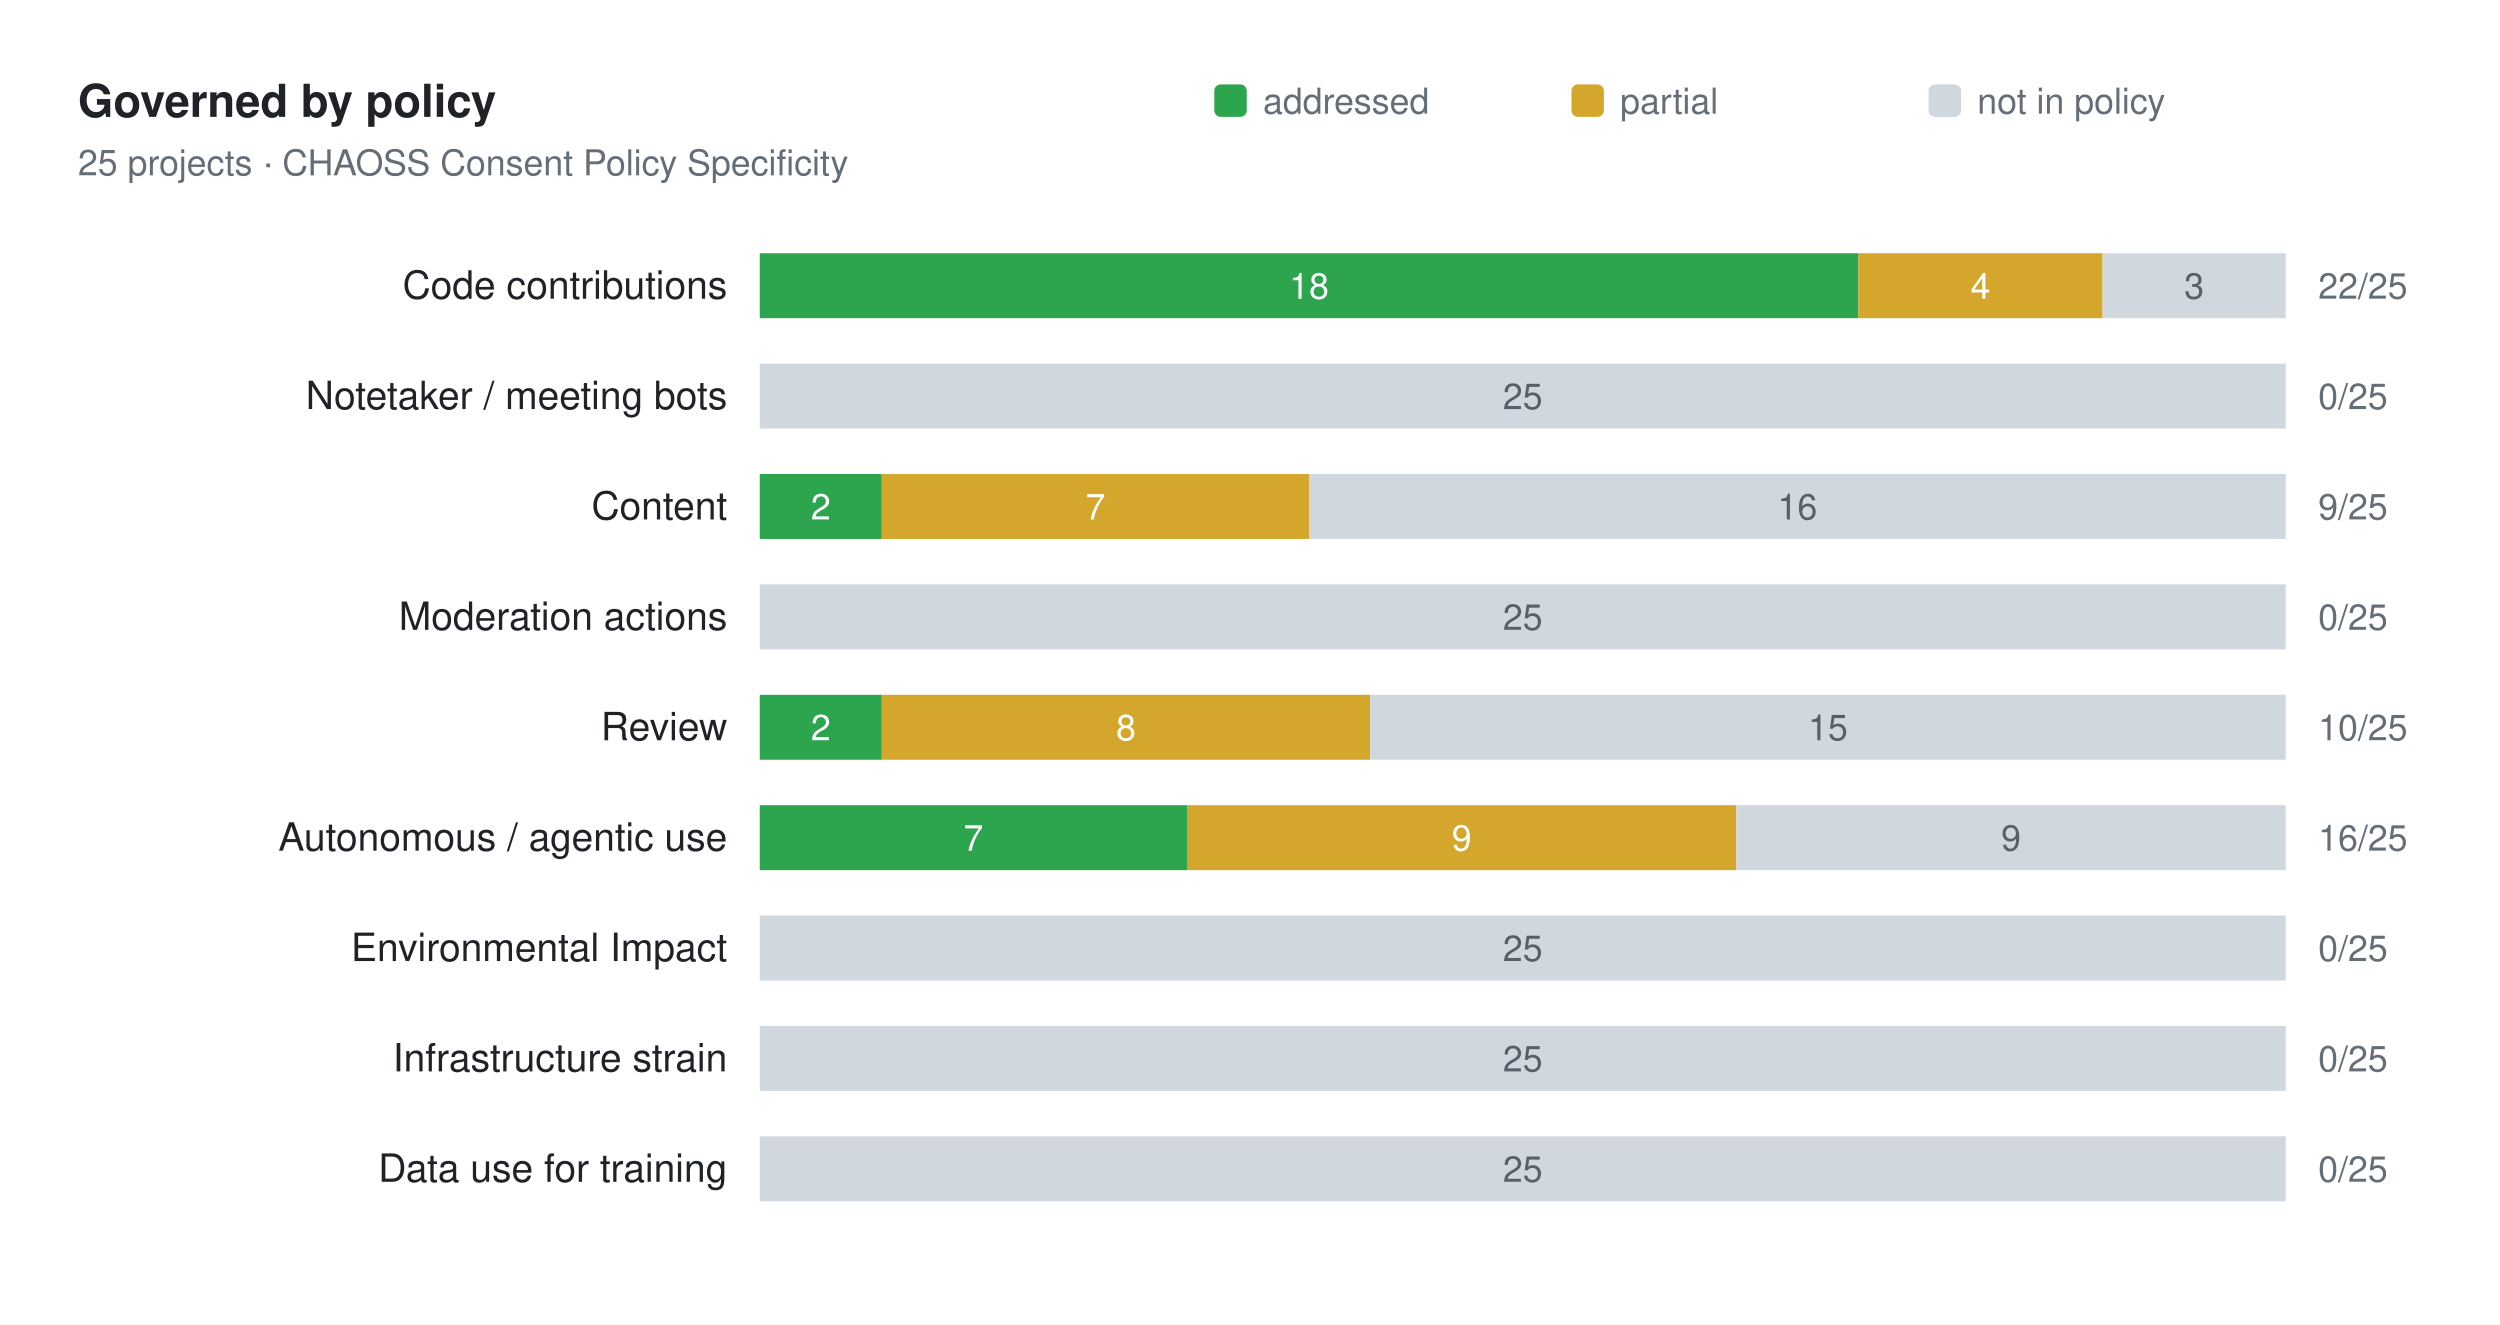
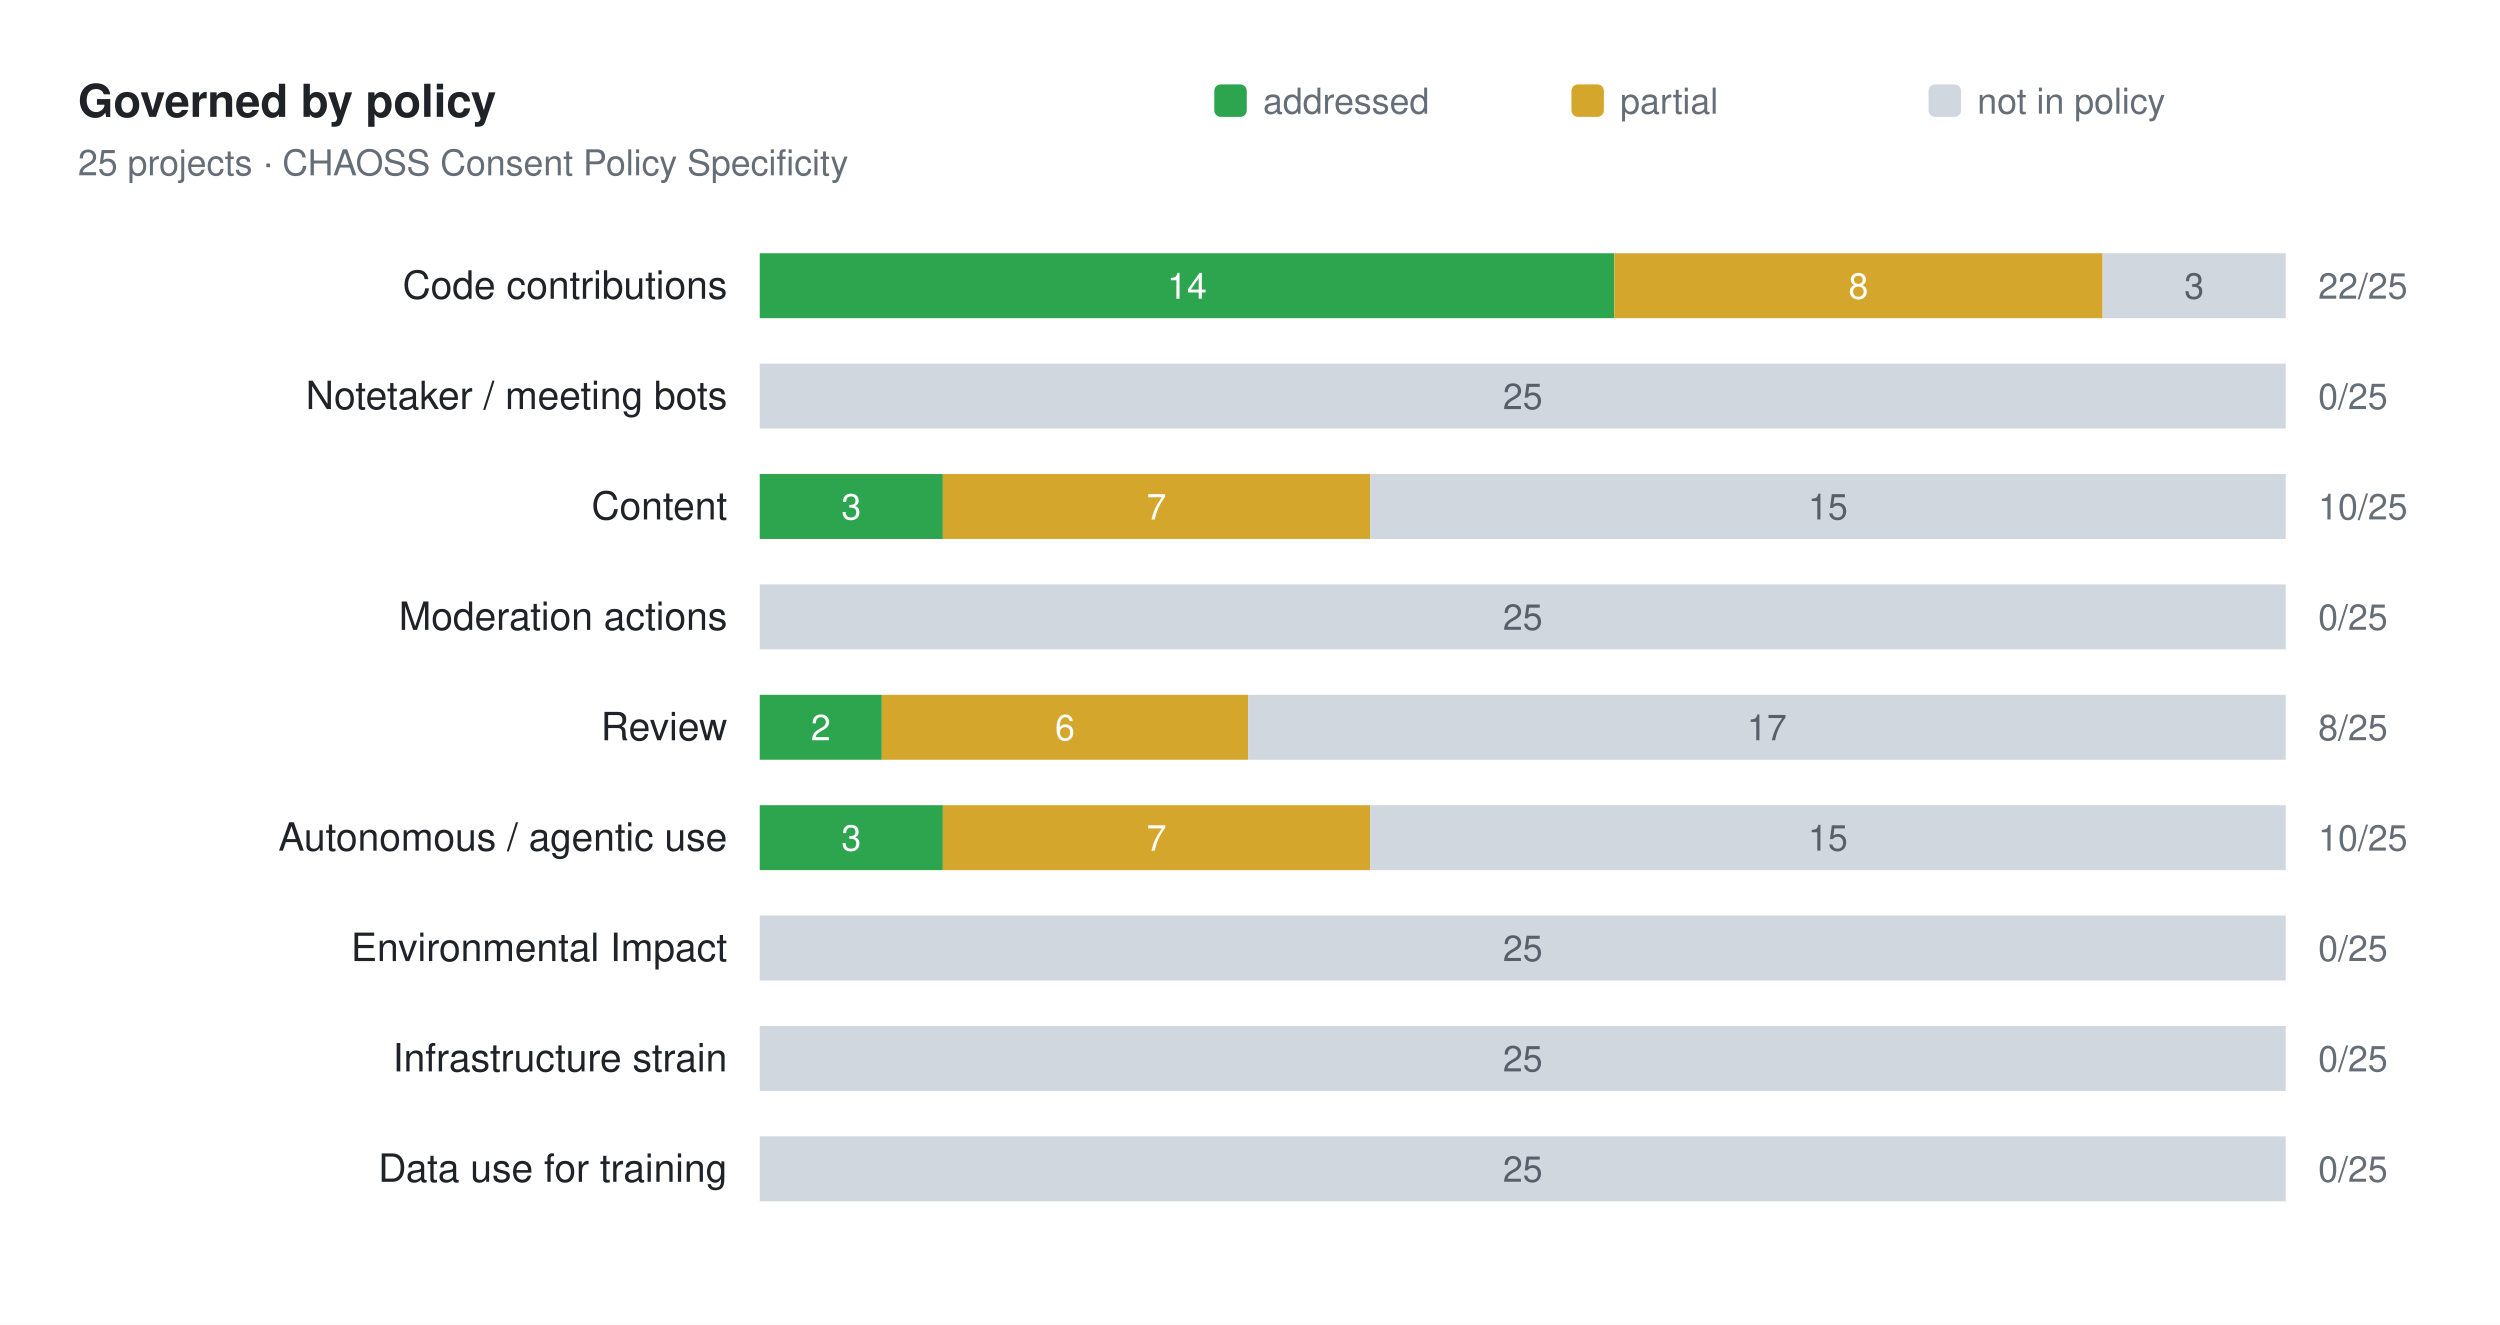
<svg xmlns="http://www.w3.org/2000/svg" width="770" height="408" viewBox="0 0 770 408" font-family="-apple-system,BlinkMacSystemFont,Segoe UI,Helvetica,Arial,sans-serif">
  <rect width="770" height="408" fill="#ffffff" />
  <text x="24" y="36" font-size="14" font-weight="600" fill="#1f2328">Governed by policy</text>
  <text x="24" y="54" font-size="11" fill="#656d76">25 projects · CHAOSS Consent Policy Specificity</text>
  <rect x="374" y="26" width="10" height="10" rx="2" fill="#2da44e" />
  <text x="389" y="35" font-size="11" fill="#656d76">addressed</text>
  <rect x="484" y="26" width="10" height="10" rx="2" fill="#d4a72c" />
  <text x="499" y="35" font-size="11" fill="#656d76">partial</text>
  <rect x="594" y="26" width="10" height="10" rx="2" fill="#d0d7de" />
  <text x="609" y="35" font-size="11" fill="#656d76">not in policy</text>
  <text x="224" y="92" font-size="12" fill="#1f2328" text-anchor="end">Code contributions</text>
-   <rect x="234.0" y="78" width="338.4" height="20" fill="#2da44e" />
-   <text x="403.2" y="92" font-size="11" fill="#ffffff" text-anchor="middle">18</text>
-   <rect x="572.4" y="78" width="75.2" height="20" fill="#d4a72c" />
-   <text x="610.0" y="92" font-size="11" fill="#ffffff" text-anchor="middle">4</text>
+   <rect x="234.0" y="78" width="263.2" height="20" fill="#2da44e" />
+   <text x="365.6" y="92" font-size="11" fill="#ffffff" text-anchor="middle">14</text>
+   <rect x="497.2" y="78" width="150.4" height="20" fill="#d4a72c" />
+   <text x="572.4" y="92" font-size="11" fill="#ffffff" text-anchor="middle">8</text>
  <rect x="647.6" y="78" width="56.4" height="20" fill="#d0d7de" />
  <text x="675.8" y="92" font-size="11" fill="#57606a" text-anchor="middle">3</text>
  <text x="714" y="92" font-size="11" fill="#656d76">22/25</text>
  <text x="224" y="126" font-size="12" fill="#1f2328" text-anchor="end">Notetaker / meeting bots</text>
  <rect x="234.0" y="112" width="470.0" height="20" fill="#d0d7de" />
  <text x="469.0" y="126" font-size="11" fill="#57606a" text-anchor="middle">25</text>
  <text x="714" y="126" font-size="11" fill="#656d76">0/25</text>
  <text x="224" y="160" font-size="12" fill="#1f2328" text-anchor="end">Content</text>
-   <rect x="234.0" y="146" width="37.6" height="20" fill="#2da44e" />
-   <text x="252.8" y="160" font-size="11" fill="#ffffff" text-anchor="middle">2</text>
-   <rect x="271.6" y="146" width="131.6" height="20" fill="#d4a72c" />
-   <text x="337.4" y="160" font-size="11" fill="#ffffff" text-anchor="middle">7</text>
-   <rect x="403.2" y="146" width="300.8" height="20" fill="#d0d7de" />
-   <text x="553.6" y="160" font-size="11" fill="#57606a" text-anchor="middle">16</text>
-   <text x="714" y="160" font-size="11" fill="#656d76">9/25</text>
+   <rect x="234.0" y="146" width="56.4" height="20" fill="#2da44e" />
+   <text x="262.2" y="160" font-size="11" fill="#ffffff" text-anchor="middle">3</text>
+   <rect x="290.4" y="146" width="131.6" height="20" fill="#d4a72c" />
+   <text x="356.2" y="160" font-size="11" fill="#ffffff" text-anchor="middle">7</text>
+   <rect x="422.0" y="146" width="282.0" height="20" fill="#d0d7de" />
+   <text x="563.0" y="160" font-size="11" fill="#57606a" text-anchor="middle">15</text>
+   <text x="714" y="160" font-size="11" fill="#656d76">10/25</text>
  <text x="224" y="194" font-size="12" fill="#1f2328" text-anchor="end">Moderation actions</text>
  <rect x="234.0" y="180" width="470.0" height="20" fill="#d0d7de" />
  <text x="469.0" y="194" font-size="11" fill="#57606a" text-anchor="middle">25</text>
  <text x="714" y="194" font-size="11" fill="#656d76">0/25</text>
  <text x="224" y="228" font-size="12" fill="#1f2328" text-anchor="end">Review</text>
  <rect x="234.0" y="214" width="37.6" height="20" fill="#2da44e" />
  <text x="252.8" y="228" font-size="11" fill="#ffffff" text-anchor="middle">2</text>
-   <rect x="271.6" y="214" width="150.4" height="20" fill="#d4a72c" />
-   <text x="346.8" y="228" font-size="11" fill="#ffffff" text-anchor="middle">8</text>
-   <rect x="422.0" y="214" width="282.0" height="20" fill="#d0d7de" />
-   <text x="563.0" y="228" font-size="11" fill="#57606a" text-anchor="middle">15</text>
-   <text x="714" y="228" font-size="11" fill="#656d76">10/25</text>
+   <rect x="271.6" y="214" width="112.8" height="20" fill="#d4a72c" />
+   <text x="328.0" y="228" font-size="11" fill="#ffffff" text-anchor="middle">6</text>
+   <rect x="384.4" y="214" width="319.6" height="20" fill="#d0d7de" />
+   <text x="544.2" y="228" font-size="11" fill="#57606a" text-anchor="middle">17</text>
+   <text x="714" y="228" font-size="11" fill="#656d76">8/25</text>
  <text x="224" y="262" font-size="12" fill="#1f2328" text-anchor="end">Autonomous / agentic use</text>
-   <rect x="234.0" y="248" width="131.6" height="20" fill="#2da44e" />
-   <text x="299.8" y="262" font-size="11" fill="#ffffff" text-anchor="middle">7</text>
-   <rect x="365.6" y="248" width="169.2" height="20" fill="#d4a72c" />
-   <text x="450.2" y="262" font-size="11" fill="#ffffff" text-anchor="middle">9</text>
-   <rect x="534.8" y="248" width="169.2" height="20" fill="#d0d7de" />
-   <text x="619.4" y="262" font-size="11" fill="#57606a" text-anchor="middle">9</text>
-   <text x="714" y="262" font-size="11" fill="#656d76">16/25</text>
+   <rect x="234.0" y="248" width="56.4" height="20" fill="#2da44e" />
+   <text x="262.2" y="262" font-size="11" fill="#ffffff" text-anchor="middle">3</text>
+   <rect x="290.4" y="248" width="131.6" height="20" fill="#d4a72c" />
+   <text x="356.2" y="262" font-size="11" fill="#ffffff" text-anchor="middle">7</text>
+   <rect x="422.0" y="248" width="282.0" height="20" fill="#d0d7de" />
+   <text x="563.0" y="262" font-size="11" fill="#57606a" text-anchor="middle">15</text>
+   <text x="714" y="262" font-size="11" fill="#656d76">10/25</text>
  <text x="224" y="296" font-size="12" fill="#1f2328" text-anchor="end">Environmental Impact</text>
  <rect x="234.0" y="282" width="470.0" height="20" fill="#d0d7de" />
  <text x="469.0" y="296" font-size="11" fill="#57606a" text-anchor="middle">25</text>
  <text x="714" y="296" font-size="11" fill="#656d76">0/25</text>
  <text x="224" y="330" font-size="12" fill="#1f2328" text-anchor="end">Infrastructure strain</text>
  <rect x="234.0" y="316" width="470.0" height="20" fill="#d0d7de" />
  <text x="469.0" y="330" font-size="11" fill="#57606a" text-anchor="middle">25</text>
  <text x="714" y="330" font-size="11" fill="#656d76">0/25</text>
  <text x="224" y="364" font-size="12" fill="#1f2328" text-anchor="end">Data use for training</text>
  <rect x="234.0" y="350" width="470.0" height="20" fill="#d0d7de" />
  <text x="469.0" y="364" font-size="11" fill="#57606a" text-anchor="middle">25</text>
  <text x="714" y="364" font-size="11" fill="#656d76">0/25</text>
</svg>
